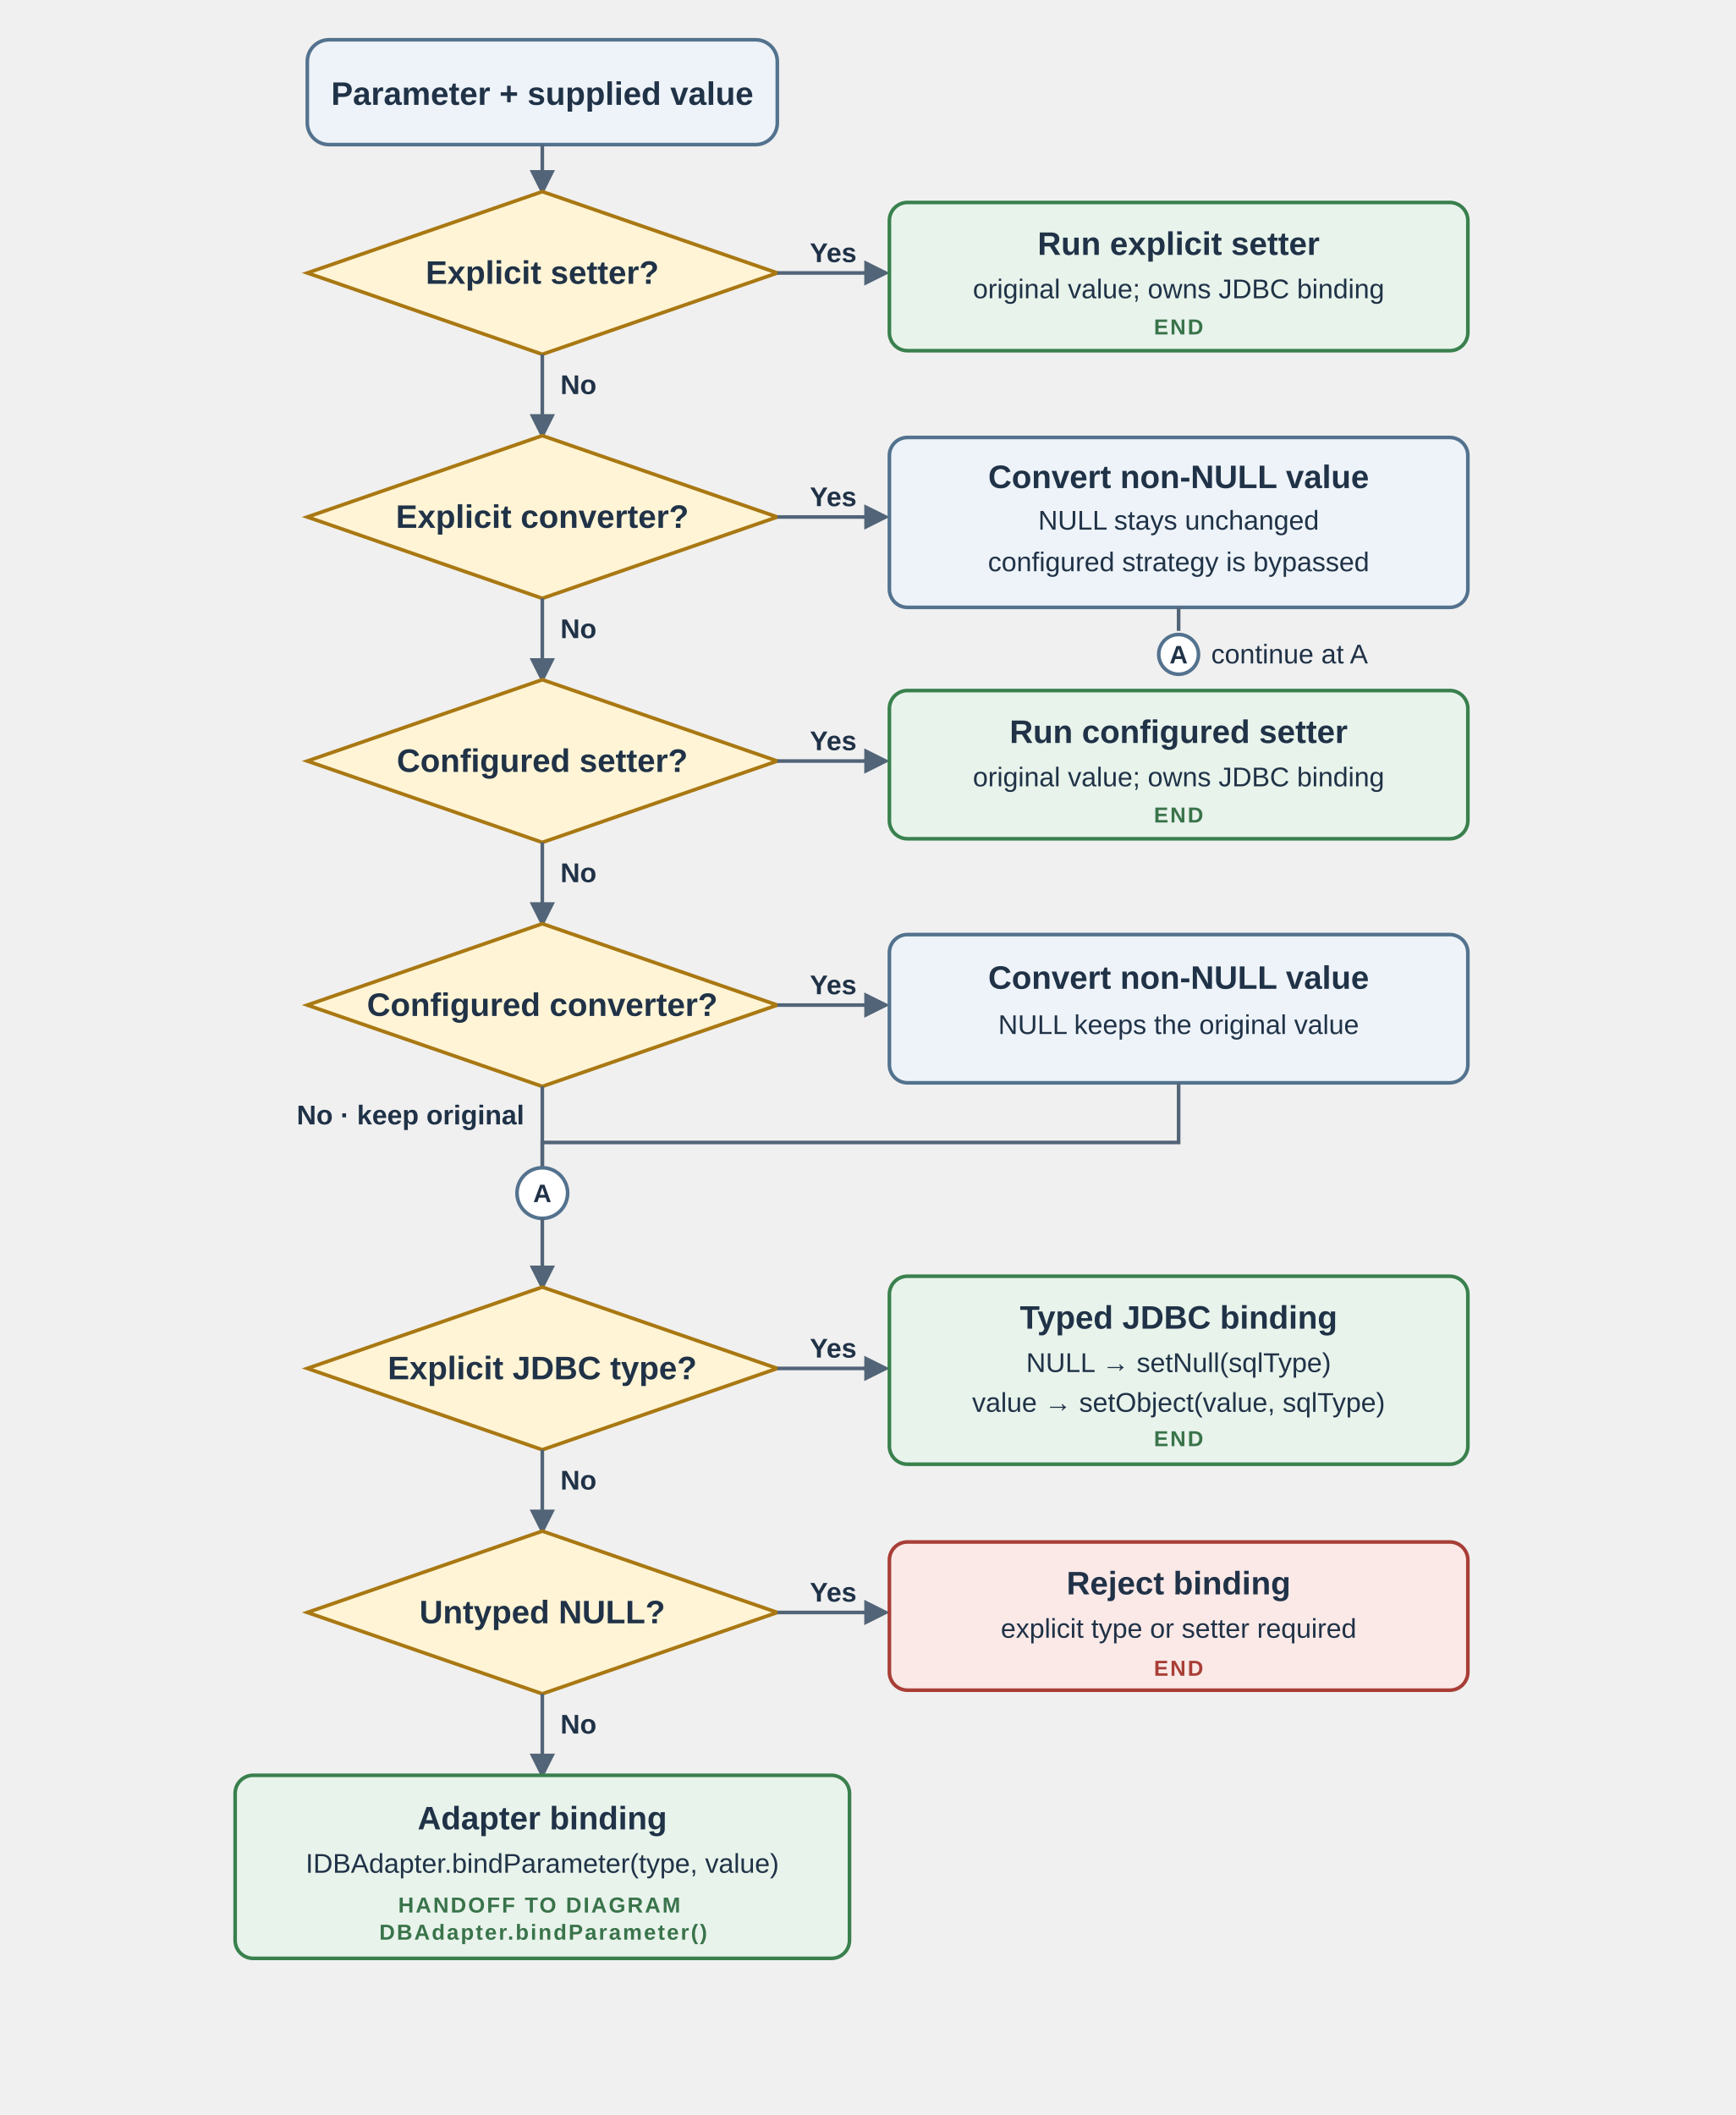
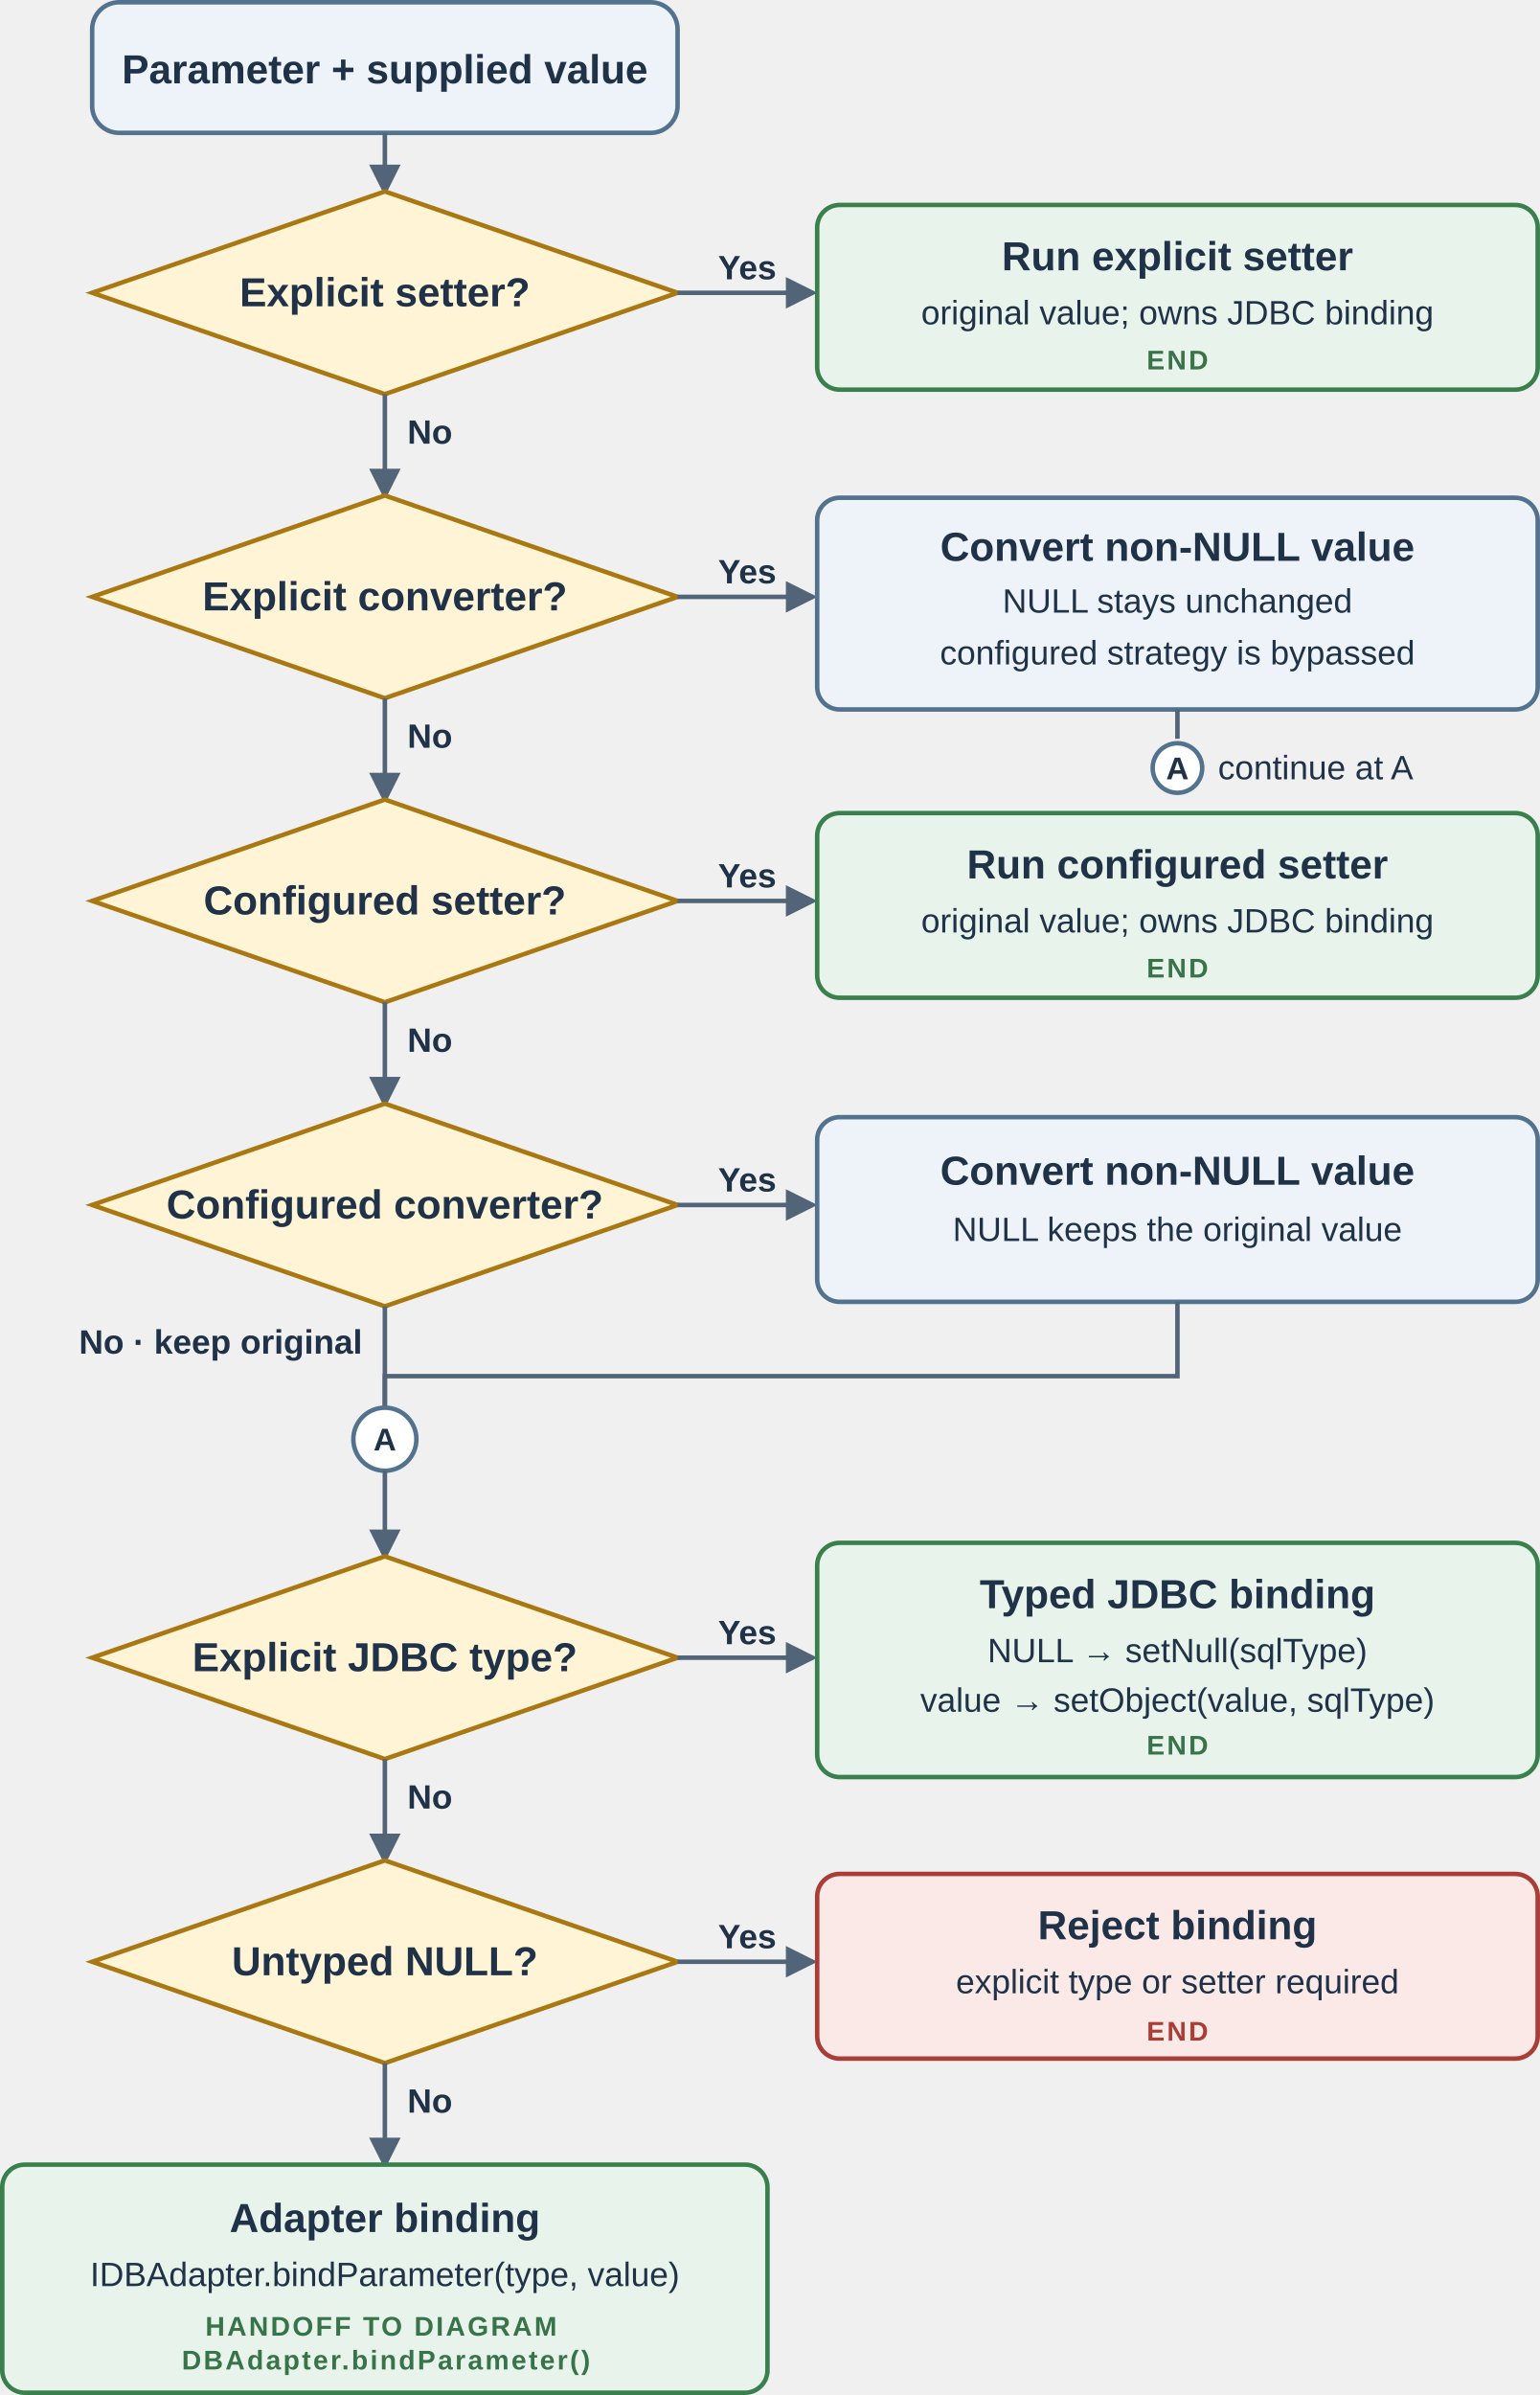
- <svg xmlns="http://www.w3.org/2000/svg" width="960" height="1170" viewBox="0 0 960 1170" preserveAspectRatio="xMidYMin meet" role="img" aria-labelledby="title description" version="1.1" id="svg43">
+ <svg xmlns="http://www.w3.org/2000/svg" width="547.142" height="850.682" viewBox="0 0 547.142 850.682" preserveAspectRatio="xMidYMin" role="img" aria-labelledby="title description" version="1.1" id="svg43">
  <defs id="defs1">
    <marker id="arrow" viewBox="0 0 10 10" refX="8.5" refY="5" markerWidth="7" markerHeight="7" orient="auto">
-       <path d="M0 0L10 5L0 10Z" fill="#526477" id="path1" />
+       <path d="M 0,0 10,5 0,10 Z" fill="#526477" id="path1" />
    </marker>
    <style id="style1">
      text { font-family: Arial, Helvetica, sans-serif; fill: #203247; }
      .start, .action { fill: #edf3f8; stroke: #53728e; stroke-width: 2; }
      .decision { fill: #fff4d6; stroke: #a97812; stroke-width: 2; }
      .terminal { fill: #e8f3eb; stroke: #39804d; stroke-width: 2; }
      .failure { fill: #fae9e7; stroke: #a83e36; stroke-width: 2; }
      .line { fill: none; stroke: #526477; stroke-width: 2; marker-end: url(#arrow); }
      .plain-line { fill: none; stroke: #526477; stroke-width: 2; }
      .main { font-size: 18px; font-weight: 700; text-anchor: middle; }
      .sub { font-size: 15px; text-anchor: middle; }
      .sub-start { font-size: 15px; text-anchor: start; }
      .branch { font-size: 15px; font-weight: 700; }
      .end { font-size: 12px; font-weight: 700; letter-spacing: 1px; text-anchor: middle; fill: #39734a; }
      .marker { fill: #ffffff; stroke: #53728e; stroke-width: 2; }
      .marker-text { font-size: 14px; font-weight: 700; text-anchor: middle; }
    </style>
  </defs>
-   <rect x="170" y="22" width="260" height="58" rx="12" class="start" id="rect1" />
-   <text x="300" y="58" class="main" id="text1">Parameter + supplied value</text>
-   <path d="m 300,80 v 26" class="line" id="path2" />
-   <polygon points="400,196 270,151 400,106 530,151 " class="decision" id="polygon2" transform="translate(-100)" />
-   <text x="300" y="157" class="main" id="text2">Explicit setter?</text>
-   <text x="448" y="145" class="branch" id="text3">Yes</text>
-   <path d="m 430,151 h 60" class="line" id="path3" />
-   <rect x="492" y="112" width="320" height="82" rx="10" class="terminal" id="rect3" />
-   <text x="652" y="141" class="main" id="text4">Run explicit setter</text>
-   <text x="652" y="165" class="sub" id="text5">original value; owns JDBC binding</text>
-   <text x="652" y="185" class="end" id="text6">END</text>
-   <text x="310" y="218" class="branch" id="text7">No</text>
-   <path d="m 300,196 v 45" class="line" id="path7" />
-   <polygon points="400,331 270,286 400,241 530,286 " class="decision" id="polygon7" transform="translate(-100)" />
-   <text x="300" y="292" class="main" id="text8">Explicit converter?</text>
-   <text x="448" y="280" class="branch" id="text9">Yes</text>
-   <path d="m 430,286 h 60" class="line" id="path9" />
-   <rect x="492" y="242" width="320" height="94" rx="10" class="action" id="rect9" />
-   <text x="652" y="270" class="main" id="text10">Convert non-NULL value</text>
-   <text x="652" y="293" class="sub" id="text11">NULL stays unchanged</text>
-   <text x="652" y="316" class="sub" id="text12">configured strategy is bypassed</text>
-   <path d="m 652,336 v 13" class="plain-line" id="path12" />
-   <circle cx="652" cy="362" r="11" class="marker" id="circle12" />
-   <text x="652" y="367" class="marker-text" id="text13">A</text>
-   <text x="670" y="367" class="sub-start" id="text14">continue at A</text>
-   <text x="310" y="353" class="branch" id="text15">No</text>
-   <path d="m 300,331 v 45" class="line" id="path15" />
-   <polygon points="400,466 270,421 400,376 530,421 " class="decision" id="polygon15" transform="translate(-100)" />
-   <text x="300" y="427" class="main" id="text16">Configured setter?</text>
-   <text x="448" y="415" class="branch" id="text17">Yes</text>
-   <path d="m 430,421 h 60" class="line" id="path17" />
-   <rect x="492" y="382" width="320" height="82" rx="10" class="terminal" id="rect17" />
-   <text x="652" y="411" class="main" id="text18">Run configured setter</text>
-   <text x="652" y="435" class="sub" id="text19">original value; owns JDBC binding</text>
-   <text x="652" y="455" class="end" id="text20">END</text>
-   <text x="310" y="488" class="branch" id="text21">No</text>
-   <path d="m 300,466 v 45" class="line" id="path21" />
-   <polygon points="400,601 270,556 400,511 530,556 " class="decision" id="polygon21" transform="translate(-100)" />
-   <text x="300" y="562" class="main" id="text22">Configured converter?</text>
-   <text x="448" y="550" class="branch" id="text23">Yes</text>
-   <path d="m 430,556 h 60" class="line" id="path23" />
-   <rect x="492" y="517" width="320" height="82" rx="10" class="action" id="rect23" />
-   <text x="652" y="547" class="main" id="text24">Convert non-NULL value</text>
-   <text x="652" y="572" class="sub" id="text25">NULL keeps the original value</text>
-   <path d="m 300,601 v 45" class="plain-line" id="path25" />
-   <path d="m 652,599 v 33 H 300 v 14" class="plain-line" id="path26" />
-   <text x="290" y="622" class="branch" text-anchor="end" id="text26">No · keep original</text>
-   <circle cx="300" cy="660" r="14" class="marker" id="circle26" />
-   <text x="300" y="665" class="marker-text" id="text27">A</text>
-   <path d="m 300,674 v 38" class="line" id="path27" />
-   <polygon points="400,802 270,757 400,712 530,757 " class="decision" id="polygon27" transform="translate(-100)" />
-   <text x="300" y="763" class="main" id="text28">Explicit JDBC type?</text>
-   <text x="448" y="751" class="branch" id="text29">Yes</text>
-   <path d="m 430,757 h 60" class="line" id="path29" />
-   <rect x="492" y="706" width="320" height="104" rx="10" class="terminal" id="rect29" />
-   <text x="652" y="735" class="main" id="text30">Typed JDBC binding</text>
-   <text x="652" y="759" class="sub" id="text31">NULL → setNull(sqlType)</text>
-   <text x="652" y="781" class="sub" id="text32">value → setObject(value, sqlType)</text>
-   <text x="652" y="800" class="end" id="text33">END</text>
-   <text x="310" y="824" class="branch" id="text34">No</text>
-   <path d="m 300,802 v 45" class="line" id="path34" />
-   <polygon points="400,937 270,892 400,847 530,892 " class="decision" id="polygon34" transform="translate(-100)" />
-   <text x="300" y="898" class="main" id="text35">Untyped NULL?</text>
-   <text x="448" y="886" class="branch" id="text36">Yes</text>
-   <path d="m 430,892 h 60" class="line" id="path36" />
-   <rect x="492" y="853" width="320" height="82" rx="10" class="failure" id="rect36" />
-   <text x="652" y="882" class="main" id="text37">Reject binding</text>
-   <text x="652" y="906" class="sub" id="text38">explicit type or setter required</text>
-   <text x="652" y="927" class="end" fill="#9b3b34" id="text39" style="fill:#a83e36">END</text>
-   <text x="310" y="959" class="branch" id="text40">No</text>
-   <path d="m 300,937 v 45" class="line" id="path40" />
-   <rect x="130.073" y="982.073" width="339.855" height="101.279" rx="9.996" class="terminal" id="rect40" />
-   <text x="300" y="1012" class="main" id="text41">Adapter binding</text>
-   <text x="300" y="1036" class="sub" id="text42">IDBAdapter.bindParameter(type, value)</text>
-   <text x="300" y="1058" class="end" id="text43">
-     <tspan id="tspan1" x="300" y="1058">HANDOFF TO DIAGRAM</tspan>
-     <tspan id="tspan2" x="300.5" y="1073">DBAdapter.bindParameter()</tspan>
-   </text>
+   <g id="g1" transform="matrix(0.8,0,0,0.8,-103.2581,-16.8)">
+     <rect x="170" y="22" width="260" height="58" rx="12" class="start" id="rect1" />
+     <text x="300" y="58" class="main" id="text1">Parameter + supplied value</text>
+     <path d="m 300,80 v 26" class="line" id="path2" />
+     <polygon points="270,151 400,106 530,151 400,196 " class="decision" id="polygon2" transform="translate(-100)" />
+     <text x="300" y="157" class="main" id="text2">Explicit setter?</text>
+     <text x="448" y="145" class="branch" id="text3">Yes</text>
+     <path d="m 430,151 h 60" class="line" id="path3" />
+     <rect x="492" y="112" width="320" height="82" rx="10" class="terminal" id="rect3" />
+     <text x="652" y="141" class="main" id="text4">Run explicit setter</text>
+     <text x="652" y="165" class="sub" id="text5">original value; owns JDBC binding</text>
+     <text x="652" y="185" class="end" id="text6">END</text>
+     <text x="310" y="218" class="branch" id="text7">No</text>
+     <path d="m 300,196 v 45" class="line" id="path7" />
+     <polygon points="270,286 400,241 530,286 400,331 " class="decision" id="polygon7" transform="translate(-100)" />
+     <text x="300" y="292" class="main" id="text8">Explicit converter?</text>
+     <text x="448" y="280" class="branch" id="text9">Yes</text>
+     <path d="m 430,286 h 60" class="line" id="path9" />
+     <rect x="492" y="242" width="320" height="94" rx="10" class="action" id="rect9" />
+     <text x="652" y="270" class="main" id="text10">Convert non-NULL value</text>
+     <text x="652" y="293" class="sub" id="text11">NULL stays unchanged</text>
+     <text x="652" y="316" class="sub" id="text12">configured strategy is bypassed</text>
+     <path d="m 652,336 v 13" class="plain-line" id="path12" />
+     <circle cx="652" cy="362" r="11" class="marker" id="circle12" />
+     <text x="652" y="367" class="marker-text" id="text13">A</text>
+     <text x="670" y="367" class="sub-start" id="text14">continue at A</text>
+     <text x="310" y="353" class="branch" id="text15">No</text>
+     <path d="m 300,331 v 45" class="line" id="path15" />
+     <polygon points="270,421 400,376 530,421 400,466 " class="decision" id="polygon15" transform="translate(-100)" />
+     <text x="300" y="427" class="main" id="text16">Configured setter?</text>
+     <text x="448" y="415" class="branch" id="text17">Yes</text>
+     <path d="m 430,421 h 60" class="line" id="path17" />
+     <rect x="492" y="382" width="320" height="82" rx="10" class="terminal" id="rect17" />
+     <text x="652" y="411" class="main" id="text18">Run configured setter</text>
+     <text x="652" y="435" class="sub" id="text19">original value; owns JDBC binding</text>
+     <text x="652" y="455" class="end" id="text20">END</text>
+     <text x="310" y="488" class="branch" id="text21">No</text>
+     <path d="m 300,466 v 45" class="line" id="path21" />
+     <polygon points="270,556 400,511 530,556 400,601 " class="decision" id="polygon21" transform="translate(-100)" />
+     <text x="300" y="562" class="main" id="text22">Configured converter?</text>
+     <text x="448" y="550" class="branch" id="text23">Yes</text>
+     <path d="m 430,556 h 60" class="line" id="path23" />
+     <rect x="492" y="517" width="320" height="82" rx="10" class="action" id="rect23" />
+     <text x="652" y="547" class="main" id="text24">Convert non-NULL value</text>
+     <text x="652" y="572" class="sub" id="text25">NULL keeps the original value</text>
+     <path d="m 300,601 v 45" class="plain-line" id="path25" />
+     <path d="m 652,599 v 33 H 300 v 14" class="plain-line" id="path26" />
+     <text x="290" y="622" class="branch" text-anchor="end" id="text26">No · keep original</text>
+     <circle cx="300" cy="660" r="14" class="marker" id="circle26" />
+     <text x="300" y="665" class="marker-text" id="text27">A</text>
+     <path d="m 300,674 v 38" class="line" id="path27" />
+     <polygon points="270,757 400,712 530,757 400,802 " class="decision" id="polygon27" transform="translate(-100)" />
+     <text x="300" y="763" class="main" id="text28">Explicit JDBC type?</text>
+     <text x="448" y="751" class="branch" id="text29">Yes</text>
+     <path d="m 430,757 h 60" class="line" id="path29" />
+     <rect x="492" y="706" width="320" height="104" rx="10" class="terminal" id="rect29" />
+     <text x="652" y="735" class="main" id="text30">Typed JDBC binding</text>
+     <text x="652" y="759" class="sub" id="text31">NULL → setNull(sqlType)</text>
+     <text x="652" y="781" class="sub" id="text32">value → setObject(value, sqlType)</text>
+     <text x="652" y="800" class="end" id="text33">END</text>
+     <text x="310" y="824" class="branch" id="text34">No</text>
+     <path d="m 300,802 v 45" class="line" id="path34" />
+     <polygon points="270,892 400,847 530,892 400,937 " class="decision" id="polygon34" transform="translate(-100)" />
+     <text x="300" y="898" class="main" id="text35">Untyped NULL?</text>
+     <text x="448" y="886" class="branch" id="text36">Yes</text>
+     <path d="m 430,892 h 60" class="line" id="path36" />
+     <rect x="492" y="853" width="320" height="82" rx="10" class="failure" id="rect36" />
+     <text x="652" y="882" class="main" id="text37">Reject binding</text>
+     <text x="652" y="906" class="sub" id="text38">explicit type or setter required</text>
+     <text x="652" y="927" class="end" fill="#9b3b34" id="text39" style="fill:#a83e36">END</text>
+     <text x="310" y="959" class="branch" id="text40">No</text>
+     <path d="m 300,937 v 45" class="line" id="path40" />
+     <rect x="130.073" y="982.073" width="339.855" height="101.279" rx="9.996" class="terminal" id="rect40" />
+     <text x="300" y="1012" class="main" id="text41">Adapter binding</text>
+     <text x="300" y="1036" class="sub" id="text42">IDBAdapter.bindParameter(type, value)</text>
+     <text x="300" y="1058" class="end" id="text43">
+       <tspan id="tspan1" x="300" y="1058">HANDOFF TO DIAGRAM</tspan>
+       <tspan id="tspan2" x="300.5" y="1073">DBAdapter.bindParameter()</tspan>
+     </text>
+   </g>
</svg>
